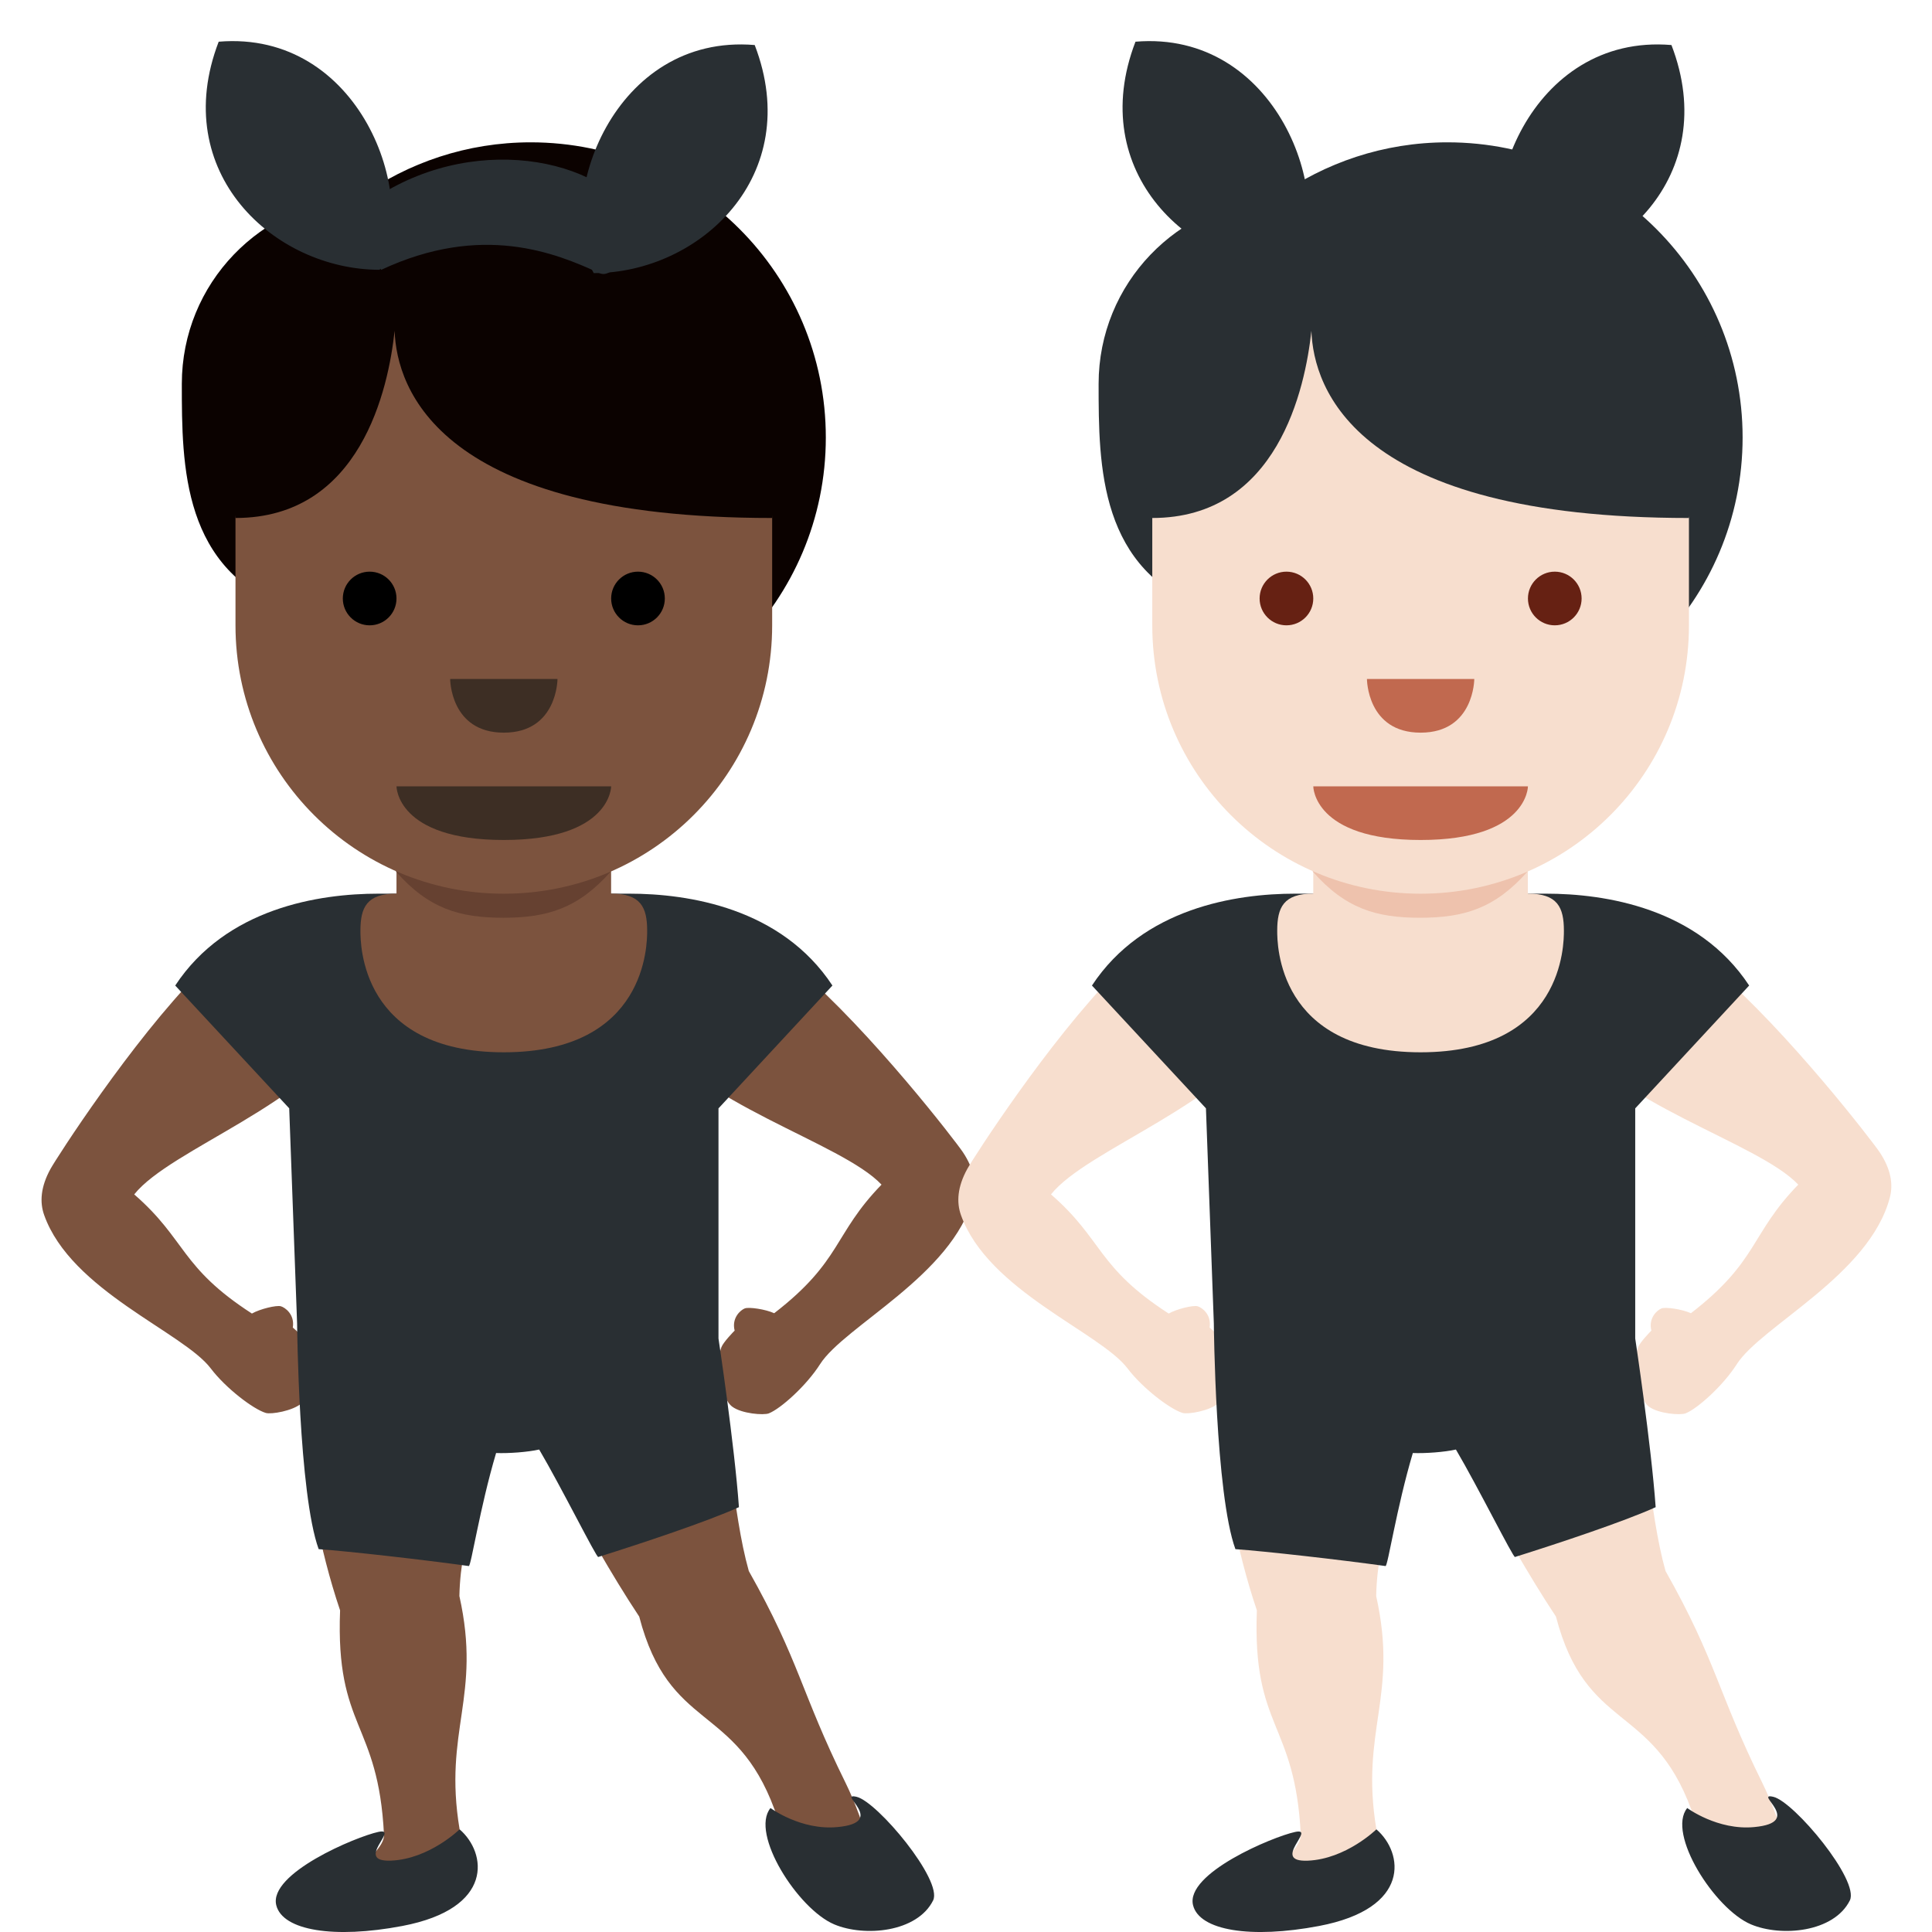
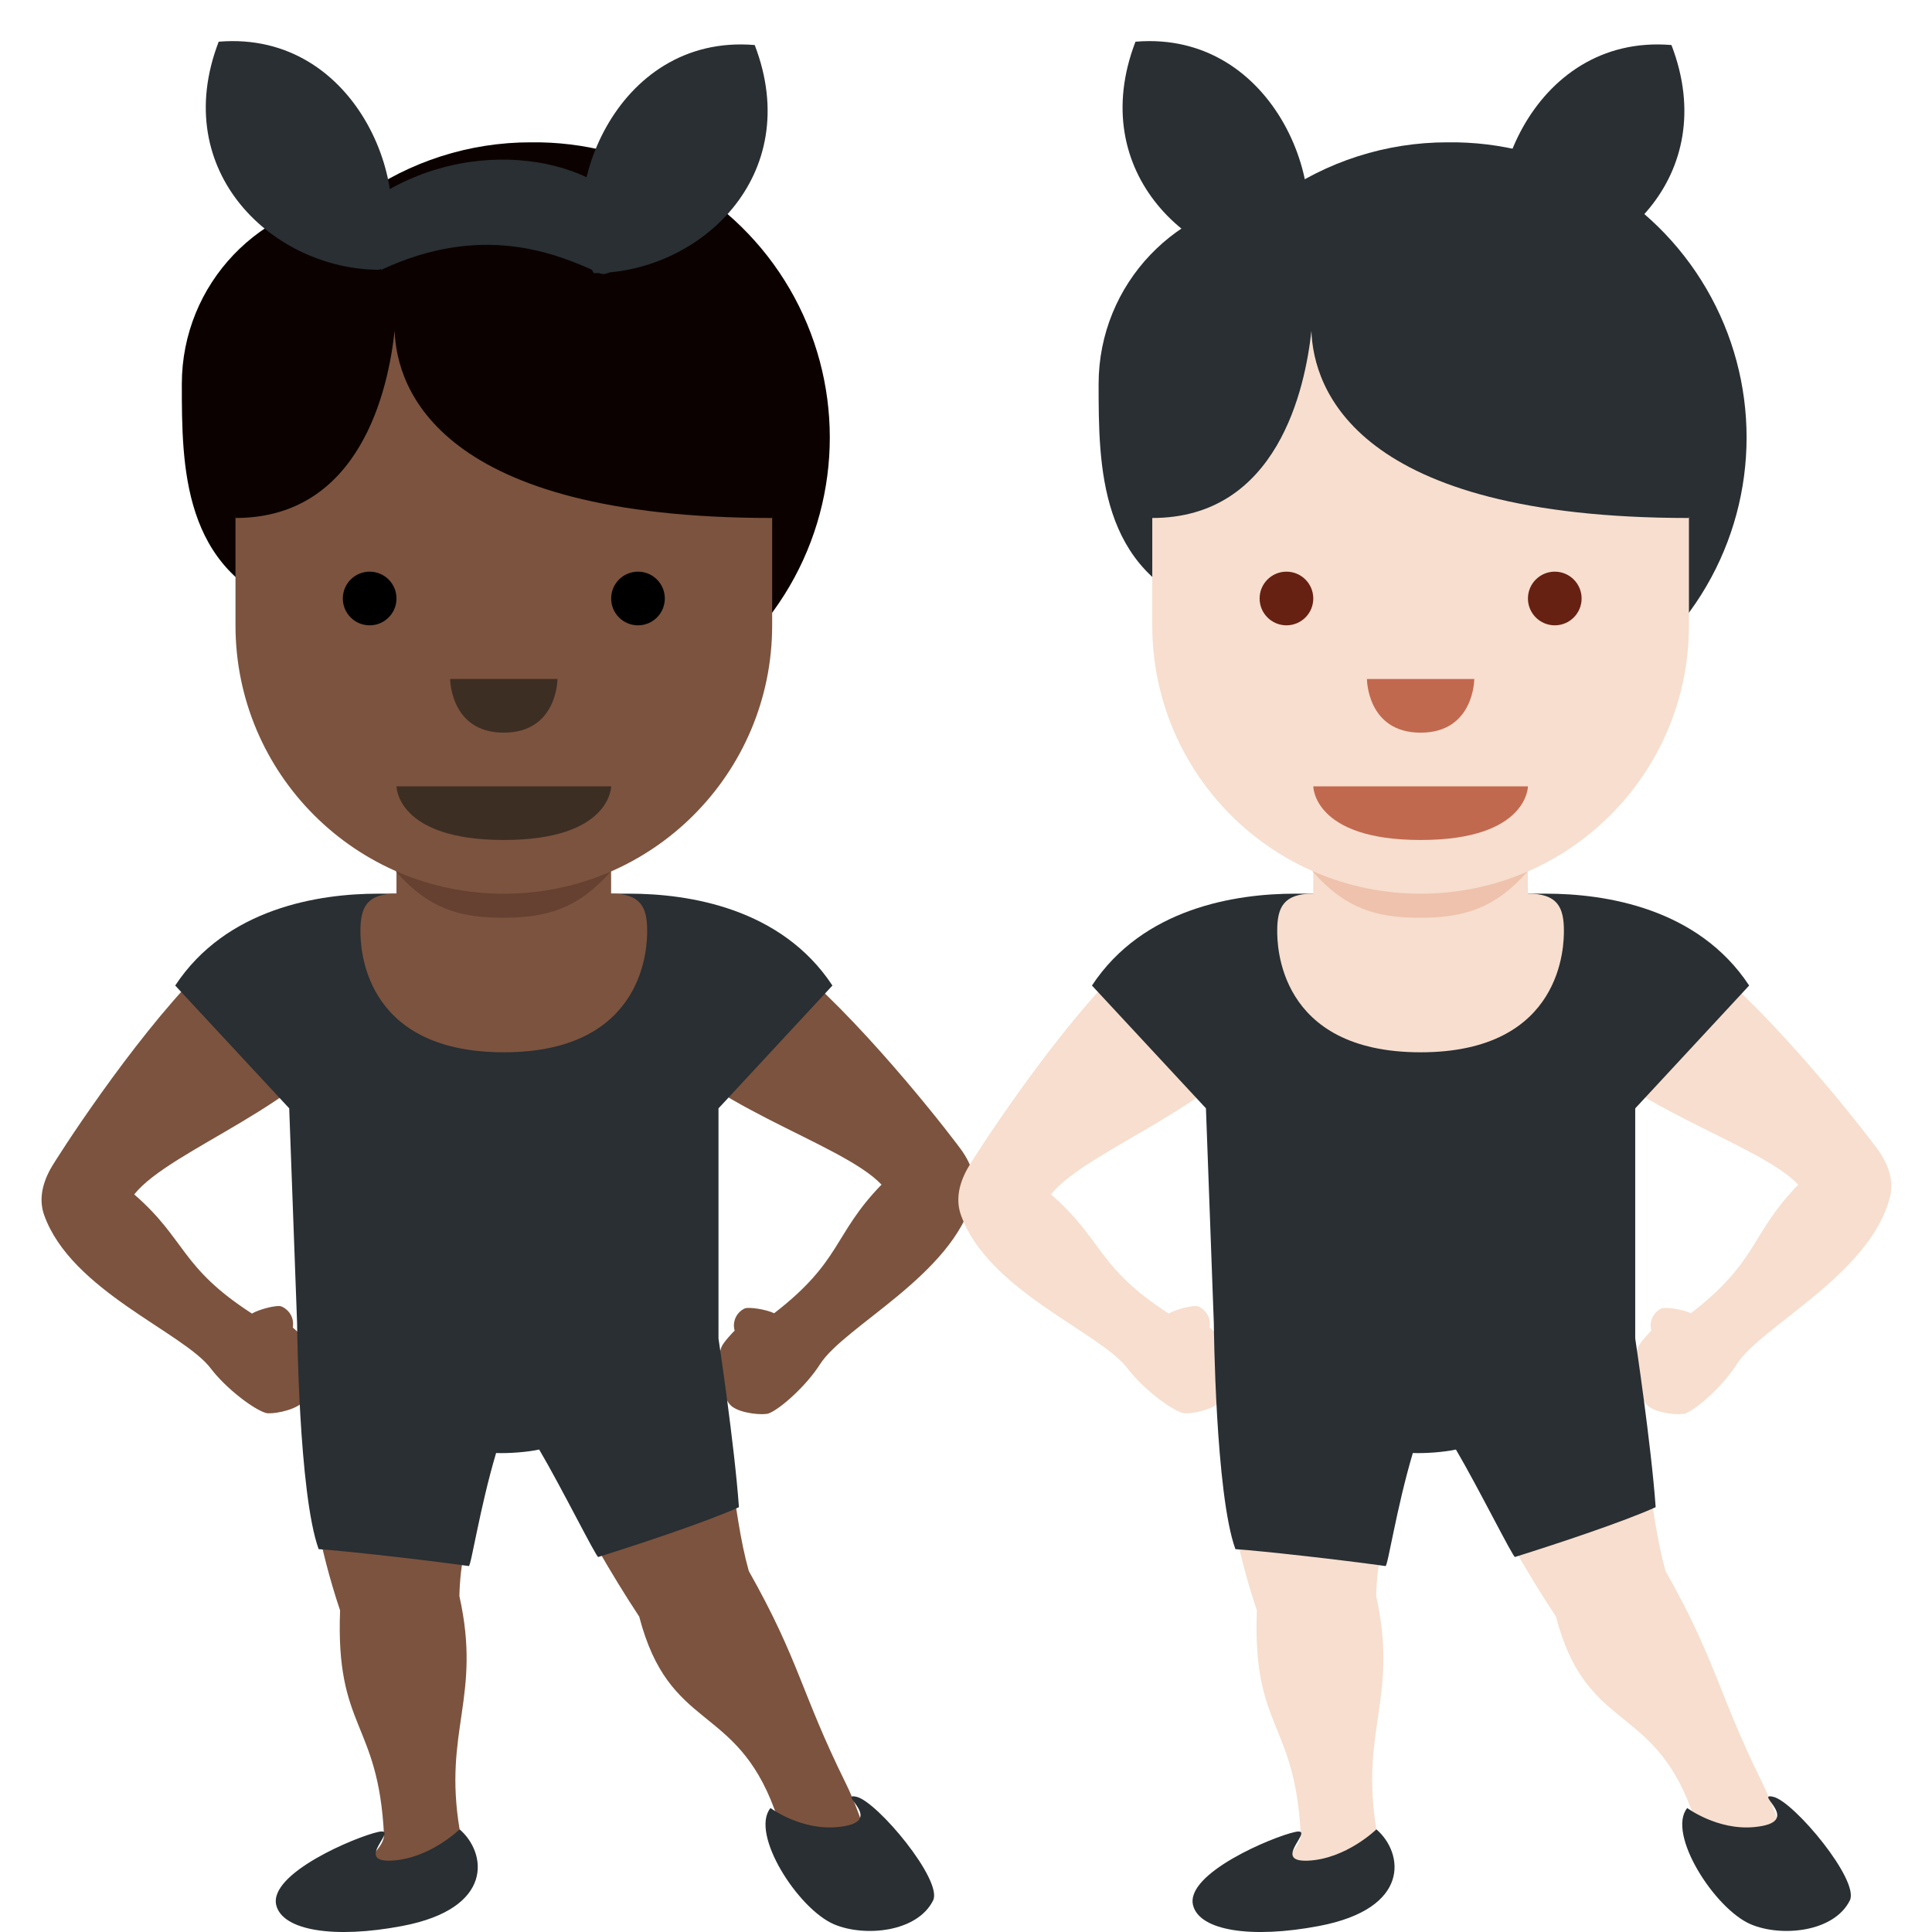
<svg xmlns="http://www.w3.org/2000/svg" viewBox="0 0 36 36">
-   <path fill="#7C533E" d="M8.564 34.087c.131.787-2.091 1.454-2.376 1.326-.305-.137.988-.808.967-1.226-.106-2.12-.904-1.961-.818-4.18-.802-2.376-.735-4.653-.772-5.287-.087-1.472 3.804.623 3.682 1.518-.204 1.488-.663 2.321-.687 3.502.42 1.882-.304 2.499.004 4.347zm7.189-.872c.353.715.726 1.971.416 1.931-.331-.043-1.396-.505-1.736-1.427-.734-1.991-1.962-1.447-2.522-3.596-1.047-1.579-2.186-3.886-2.406-4.482-.509-1.384 3.391-1.737 3.619-.863.5 1.914.509 3.359.829 4.496.948 1.68.97 2.261 1.8 3.941z" />
-   <path fill="#7C533E" d="M5.621 26.146c-.164.146-.57.212-.669.182-.232-.07-.745-.46-1.026-.831-.513-.675-2.601-1.446-3.103-2.856-.085-.238-.067-.524.118-.86.113-.205 1.505-2.37 2.77-3.655.336-.342 1.248-.428 1.676-.104.427.323 1.483.579 1.233 1.04-.811 1.497-3.441 2.342-4.119 3.194.974.847.851 1.353 2.193 2.22.156-.088.457-.158.538-.136.08.022.264.154.224.397.024.02.226.196.271.286.126.245.107.934-.106 1.123zm8.023.065c.176.132.586.163.682.125.225-.089.703-.521.953-.914.454-.715 2.471-1.659 2.853-3.106.065-.244.023-.528-.19-.847-.13-.195-1.698-2.235-3.066-3.41-.364-.312-1.279-.322-1.679.037-.399.358-1.433.617-1.146 1.056.934 1.424 3.628 2.129 4.375 2.922-.9.925-.735 1.419-2 2.396-.163-.075-.469-.119-.547-.09-.078.029-.25.176-.19.414-.022.021-.209.214-.246.307-.103.255-.027.939.201 1.11z" />
-   <path fill="#292F33" d="M15.511 18.364c-.953-1.447-2.684-1.712-3.788-1.712H9.388v.002-.002H7.053c-1.104 0-2.835.265-3.788 1.712l2.124 2.288.147 4.008s.028 3.179.402 4.206c.564.04 1.958.198 2.797.315.043.006.203-1.076.509-2.106.238.009.587-.017.803-.065.407.69 1.073 2.028 1.101 2.002.812-.255 2.042-.664 2.621-.928-.084-1.174-.381-3.143-.381-3.143v-4.288l2.123-2.289z" />
-   <path fill="#7C533E" d="M12.059 17.343c0-.435-.117-.692-.672-.692v-3H7.388v3c-.555 0-.672.257-.672.692 0 .239 0 2.264 2.67 2.265h.003c2.669-.001 2.67-2.026 2.67-2.265z" />
-   <path fill="#664131" d="M7.379 16.242c.608.687 1.178.859 1.998.859.819 0 1.394-.173 2.002-.859v-.812h-4v.812z" />
-   <path fill="#0B0200" d="M9.888 2.652c-1.186 0-2.282.379-3.181 1.018-1.846.096-3.319 1.611-3.319 3.482 0 1.542.007 3.484 2.038 4.207.998 1.387 2.622 2.292 4.462 2.292 3.037 0 5.5-2.462 5.5-5.499 0-3.037-2.463-5.5-5.5-5.5z" />
-   <path fill="#7C533E" d="M14.388 5.652h-10v6.001c0 2.762 2.238 5 5 5s5-2.237 5-5V5.652z" />
-   <path fill="#0B0200" d="M4.417 5.152l-.5 2 .471 2.5c2.333 0 2.85-2.412 2.965-3.488.039 1.076.815 3.488 7.035 3.488l.529-2.5-.5-2h-10z" />
-   <path fill="#3D2E24" d="M11.388 14.652h-4s0 1 2 1 2-1 2-1z" />
-   <circle fill="#000000" cx="6.888" cy="11.152" r=".5" />
-   <circle fill="#000000" cx="11.888" cy="11.152" r=".5" />
-   <path fill="#3D2E24" d="M8.388 12.652h2s0 1-1 1-1-1-1-1z" />
-   <path fill="#292F33" d="M4.075.777c2.625-.219 3.75 2.875 3 4.25-1.968 0-3.937-1.813-3-4.25zm9.988.062c-2.625-.219-3.75 2.875-3 4.25 1.969 0 3.937-1.812 3-4.25z" />
-   <path fill="#292F33" d="M6.7 3.902c1.812-1.438 4.344-1.062 5.156.156.031.312-.37 1.178-.688 1.031-.812-.375-2.188-.938-4.063-.062-.092-.063-.439-1.098-.405-1.125zm7.657 29.788c-.386.475.511 1.883 1.188 2.168.564.238 1.545.149 1.842-.446.186-.373-1.04-1.842-1.426-1.931-.386-.089.594.475-.356.564-.684.065-1.248-.355-1.248-.355zm-5.793.397c.505.435.654 1.474-1.069 1.801-1.268.241-2.228.086-2.347-.386-.148-.594 1.486-1.278 1.902-1.367.416-.089-.475.564.238.535.712-.03 1.276-.583 1.276-.583z" />
-   <path fill="#F7DECE" d="M25.647 34.087c.131.787-2.091 1.454-2.376 1.326-.305-.137.988-.808.967-1.226-.106-2.12-.904-1.961-.818-4.18-.802-2.376-.735-4.653-.772-5.287-.087-1.472 3.804.623 3.682 1.518-.204 1.488-.663 2.321-.687 3.502.42 1.882-.304 2.499.004 4.347zm7.188-.872c.353.715.726 1.971.416 1.931-.331-.043-1.396-.505-1.736-1.427-.734-1.991-1.962-1.447-2.522-3.596-1.047-1.579-2.186-3.886-2.406-4.482-.509-1.384 3.391-1.737 3.619-.863.5 1.914.509 3.359.829 4.496.949 1.68.971 2.261 1.8 3.941z" />
-   <path fill="#F7DECE" d="M22.704 26.146c-.164.146-.57.212-.669.182-.232-.07-.745-.46-1.026-.831-.513-.675-2.601-1.446-3.103-2.856-.085-.238-.067-.524.118-.86.113-.205 1.505-2.37 2.77-3.655.336-.342 1.248-.428 1.676-.104.427.323 1.483.579 1.233 1.04-.811 1.497-3.441 2.342-4.119 3.194.974.847.851 1.353 2.193 2.22.156-.088.457-.158.538-.136.08.022.264.154.224.397.024.02.226.196.271.286.125.245.106.934-.106 1.123zm8.022.065c.176.132.586.163.682.125.225-.089.703-.521.953-.914.454-.715 2.471-1.659 2.853-3.106.065-.244.023-.528-.19-.847-.13-.195-1.698-2.235-3.066-3.41-.364-.312-1.279-.322-1.679.037-.399.358-1.433.617-1.146 1.056.934 1.424 3.628 2.129 4.375 2.922-.9.925-.735 1.419-2 2.396-.163-.075-.469-.119-.547-.09-.078.029-.25.176-.19.414-.022.021-.209.214-.246.307-.103.255-.026.939.201 1.11z" />
-   <path fill="#292F33" d="M32.593 18.364c-.953-1.447-2.684-1.712-3.788-1.712H26.47v.002-.002h-2.335c-1.104 0-2.835.265-3.788 1.712l2.124 2.288.147 4.008s.028 3.179.402 4.206c.564.04 1.958.198 2.797.315.043.006.203-1.076.509-2.106.238.009.587-.017.803-.065.407.69 1.073 2.028 1.101 2.002.812-.255 2.042-.664 2.621-.928-.084-1.174-.381-3.143-.381-3.143v-4.288l2.123-2.289z" />
-   <path fill="#F7DECE" d="M29.141 17.343c0-.435-.117-.692-.672-.692v-3h-3.998v3c-.555 0-.672.257-.672.692 0 .239 0 2.264 2.67 2.265h.003c2.669-.001 2.669-2.026 2.669-2.265z" />
-   <path fill="#EEC2AD" d="M24.462 16.242c.608.687 1.178.859 1.998.859.819 0 1.394-.173 2.002-.859v-.812h-4v.812z" />
-   <path fill="#292F33" d="M26.971 2.652c-1.186 0-2.282.379-3.181 1.018-1.847.096-3.319 1.611-3.319 3.482 0 1.542.007 3.484 2.038 4.207.998 1.387 2.622 2.292 4.462 2.292 3.037 0 5.5-2.462 5.5-5.499 0-3.037-2.463-5.5-5.5-5.5z" />
-   <path fill="#F7DECE" d="M31.471 5.652h-10v6.001c0 2.762 2.238 5 5 5s5-2.237 5-5V5.652z" />
-   <path fill="#292F33" d="M21.5 5.152l-.5 2 .471 2.5c2.333 0 2.85-2.412 2.965-3.488.039 1.076.815 3.488 7.035 3.488l.529-2.5-.5-2h-10z" />
-   <path fill="#C1694F" d="M28.471 14.652h-4s0 1 2 1 2-1 2-1z" />
-   <circle fill="#662113" cx="23.971" cy="11.152" r=".5" />
-   <circle fill="#662113" cx="28.971" cy="11.152" r=".5" />
-   <path fill="#C1694F" d="M25.471 12.652h2s0 1-1 1-1-1-1-1z" />
-   <path fill="#292F33" d="M21.158.777c2.625-.219 3.75 2.875 3 4.25-1.969 0-3.937-1.813-3-4.25zm9.987.062c-2.625-.219-3.75 2.875-3 4.25 1.969 0 3.938-1.812 3-4.25z" />
-   <path fill="#292F33" d="M23.783 3.902c1.812-1.438 4.344-1.062 5.156.156.031.312-.37 1.178-.688 1.031-.812-.375-2.188-.938-4.063-.062-.092-.063-.44-1.098-.405-1.125zm7.656 29.788c-.386.475.511 1.883 1.188 2.168.564.238 1.545.149 1.842-.446.186-.373-1.04-1.842-1.426-1.931s.594.475-.356.564c-.683.065-1.248-.355-1.248-.355zm-5.792.397c.505.435.654 1.474-1.069 1.801-1.268.241-2.228.086-2.347-.386-.149-.594 1.485-1.277 1.901-1.366.416-.089-.475.564.238.535.713-.031 1.277-.584 1.277-.584z" />
+   <path fill="#7c533e" d="M8.564 34.087c.131.787-2.091 1.454-2.376 1.326-.305-.137.988-.808.967-1.226-.106-2.12-.904-1.961-.818-4.18-.802-2.376-.735-4.653-.772-5.287-.087-1.472 3.804.623 3.682 1.518-.204 1.488-.663 2.321-.687 3.502.42 1.882-.304 2.499.004 4.347m7.189-.872c.353.715.726 1.971.416 1.931-.331-.043-1.396-.505-1.736-1.427-.734-1.991-1.962-1.447-2.522-3.596-1.047-1.579-2.186-3.886-2.406-4.482-.509-1.384 3.391-1.737 3.619-.863.5 1.914.509 3.359.829 4.496.948 1.68.97 2.261 1.8 3.941" />
+   <path fill="#7c533e" d="M5.621 26.146c-.164.146-.57.212-.669.182-.232-.07-.745-.46-1.026-.831-.513-.675-2.601-1.446-3.103-2.856-.085-.238-.067-.524.118-.86.113-.205 1.505-2.37 2.77-3.655.336-.342 1.248-.428 1.676-.104.427.323 1.483.579 1.233 1.04-.811 1.497-3.441 2.342-4.119 3.194.974.847.851 1.353 2.193 2.22.156-.088.457-.158.538-.136.08.022.264.154.224.397.024.02.226.196.271.286.126.245.107.934-.106 1.123m8.023.065c.176.132.586.163.682.125.225-.089.703-.521.953-.914.454-.715 2.471-1.659 2.853-3.106.065-.244.023-.528-.19-.847-.13-.195-1.698-2.235-3.066-3.41-.364-.312-1.279-.322-1.679.037-.399.358-1.433.617-1.146 1.056.934 1.424 3.628 2.129 4.375 2.922-.9.925-.735 1.419-2 2.396-.163-.075-.469-.119-.547-.09a.35.35 0 0 0-.19.414c-.022.021-.209.214-.246.307-.103.255-.027.939.201 1.11" />
+   <path fill="#292f33" d="M15.511 18.364c-.953-1.447-2.684-1.712-3.788-1.712H9.388v.002-.002H7.053c-1.104 0-2.835.265-3.788 1.712l2.124 2.288.147 4.008s.028 3.179.402 4.206c.564.04 1.958.198 2.797.315.043.006.203-1.076.509-2.106.238.009.587-.017.803-.065.407.69 1.073 2.028 1.101 2.002.812-.255 2.042-.664 2.621-.928-.084-1.174-.381-3.143-.381-3.143v-4.288z" />
+   <path fill="#7c533e" d="M12.059 17.343c0-.435-.117-.692-.672-.692v-3H7.388v3c-.555 0-.672.257-.672.692 0 .239 0 2.264 2.67 2.265h.003c2.669-.001 2.67-2.026 2.67-2.265" />
+   <path fill="#664131" d="M7.379 16.242c.608.687 1.178.859 1.998.859.819 0 1.394-.173 2.002-.859v-.812h-4z" />
+   <path fill="#0b0200" d="M9.888 2.652A5.47 5.47 0 0 0 6.707 3.67a3.49 3.49 0 0 0-3.319 3.482c0 1.542.007 3.484 2.038 4.207a5.48 5.48 0 0 0 4.462 2.292 5.5 5.5 0 1 0 0-10.999" />
+   <path fill="#7c533e" d="M14.388 5.652h-10v6.001c0 2.762 2.238 5 5 5s5-2.237 5-5z" />
+   <path fill="#0b0200" d="m4.417 5.152-.5 2 .471 2.5c2.333 0 2.85-2.412 2.965-3.488.039 1.076.815 3.488 7.035 3.488l.529-2.5-.5-2z" />
+   <path fill="#3d2e24" d="M11.388 14.652h-4s0 1 2 1 2-1 2-1" />
+   <circle cx="6.888" cy="11.152" r=".5" />
+   <circle cx="11.888" cy="11.152" r=".5" />
+   <path fill="#3d2e24" d="M8.388 12.652h2s0 1-1 1-1-1-1-1" />
+   <path fill="#292f33" d="M4.075.777c2.625-.219 3.75 2.875 3 4.25-1.968 0-3.937-1.813-3-4.25m9.988.062c-2.625-.219-3.75 2.875-3 4.25 1.969 0 3.937-1.812 3-4.25" />
+   <path fill="#292f33" d="M6.7 3.902c1.812-1.438 4.344-1.062 5.156.156.031.312-.37 1.178-.688 1.031-.812-.375-2.188-.938-4.063-.062-.092-.063-.439-1.098-.405-1.125m7.657 29.788c-.386.475.511 1.883 1.188 2.168.564.238 1.545.149 1.842-.446.186-.373-1.04-1.842-1.426-1.931s.594.475-.356.564c-.684.065-1.248-.355-1.248-.355m-5.793.397c.505.435.654 1.474-1.069 1.801-1.268.241-2.228.086-2.347-.386-.148-.594 1.486-1.278 1.902-1.367s-.475.564.238.535c.712-.03 1.276-.583 1.276-.583" />
+   <path fill="#f7dece" d="M25.647 34.087c.131.787-2.091 1.454-2.376 1.326-.305-.137.988-.808.967-1.226-.106-2.12-.904-1.961-.818-4.18-.802-2.376-.735-4.653-.772-5.287-.087-1.472 3.804.623 3.682 1.518-.204 1.488-.663 2.321-.687 3.502.42 1.882-.304 2.499.004 4.347m7.188-.872c.353.715.726 1.971.416 1.931-.331-.043-1.396-.505-1.736-1.427-.734-1.991-1.962-1.447-2.522-3.596-1.047-1.579-2.186-3.886-2.406-4.482-.509-1.384 3.391-1.737 3.619-.863.5 1.914.509 3.359.829 4.496.949 1.68.971 2.261 1.8 3.941" />
+   <path fill="#f7dece" d="M22.704 26.146c-.164.146-.57.212-.669.182-.232-.07-.745-.46-1.026-.831-.513-.675-2.601-1.446-3.103-2.856-.085-.238-.067-.524.118-.86.113-.205 1.505-2.37 2.77-3.655.336-.342 1.248-.428 1.676-.104.427.323 1.483.579 1.233 1.04-.811 1.497-3.441 2.342-4.119 3.194.974.847.851 1.353 2.193 2.22.156-.088.457-.158.538-.136.08.022.264.154.224.397.024.02.226.196.271.286.125.245.106.934-.106 1.123m8.022.065c.176.132.586.163.682.125.225-.089.703-.521.953-.914.454-.715 2.471-1.659 2.853-3.106.065-.244.023-.528-.19-.847-.13-.195-1.698-2.235-3.066-3.41-.364-.312-1.279-.322-1.679.037-.399.358-1.433.617-1.146 1.056.934 1.424 3.628 2.129 4.375 2.922-.9.925-.735 1.419-2 2.396-.163-.075-.469-.119-.547-.09a.35.35 0 0 0-.19.414c-.022.021-.209.214-.246.307-.103.255-.026.939.201 1.11" />
+   <path fill="#292f33" d="M32.593 18.364c-.953-1.447-2.684-1.712-3.788-1.712H26.47v.002-.002h-2.335c-1.104 0-2.835.265-3.788 1.712l2.124 2.288.147 4.008s.028 3.179.402 4.206c.564.04 1.958.198 2.797.315.043.006.203-1.076.509-2.106.238.009.587-.017.803-.065.407.69 1.073 2.028 1.101 2.002.812-.255 2.042-.664 2.621-.928-.084-1.174-.381-3.143-.381-3.143v-4.288z" />
+   <path fill="#f7dece" d="M29.141 17.343c0-.435-.117-.692-.672-.692v-3h-3.998v3c-.555 0-.672.257-.672.692 0 .239 0 2.264 2.67 2.265h.003c2.669-.001 2.669-2.026 2.669-2.265" />
+   <path fill="#eec2ad" d="M24.462 16.242c.608.687 1.178.859 1.998.859.819 0 1.394-.173 2.002-.859v-.812h-4z" />
+   <path fill="#292f33" d="M26.971 2.652A5.47 5.47 0 0 0 23.79 3.67a3.49 3.49 0 0 0-3.319 3.482c0 1.542.007 3.484 2.038 4.207a5.48 5.48 0 0 0 4.462 2.292 5.5 5.5 0 1 0 0-10.999" />
+   <path fill="#f7dece" d="M31.471 5.652h-10v6.001c0 2.762 2.238 5 5 5s5-2.237 5-5z" />
+   <path fill="#292f33" d="m21.5 5.152-.5 2 .471 2.5c2.333 0 2.85-2.412 2.965-3.488.039 1.076.815 3.488 7.035 3.488l.529-2.5-.5-2z" />
+   <path fill="#c1694f" d="M28.471 14.652h-4s0 1 2 1 2-1 2-1" />
+   <circle cx="23.971" cy="11.152" r=".5" fill="#662113" />
+   <circle cx="28.971" cy="11.152" r=".5" fill="#662113" />
+   <path fill="#c1694f" d="M25.471 12.652h2s0 1-1 1-1-1-1-1" />
+   <path fill="#292f33" d="M21.158.777c2.625-.219 3.75 2.875 3 4.25-1.969 0-3.937-1.813-3-4.25m9.987.062c-2.625-.219-3.75 2.875-3 4.25 1.969 0 3.938-1.812 3-4.25" />
+   <path fill="#292f33" d="M23.783 3.902c1.812-1.438 4.344-1.062 5.156.156.031.312-.37 1.178-.688 1.031-.812-.375-2.188-.938-4.063-.062-.092-.063-.44-1.098-.405-1.125m7.656 29.788c-.386.475.511 1.883 1.188 2.168.564.238 1.545.149 1.842-.446.186-.373-1.04-1.842-1.426-1.931s.594.475-.356.564c-.683.065-1.248-.355-1.248-.355m-5.792.397c.505.435.654 1.474-1.069 1.801-1.268.241-2.228.086-2.347-.386-.149-.594 1.485-1.277 1.901-1.366s-.475.564.238.535c.713-.031 1.277-.584 1.277-.584" />
</svg>
